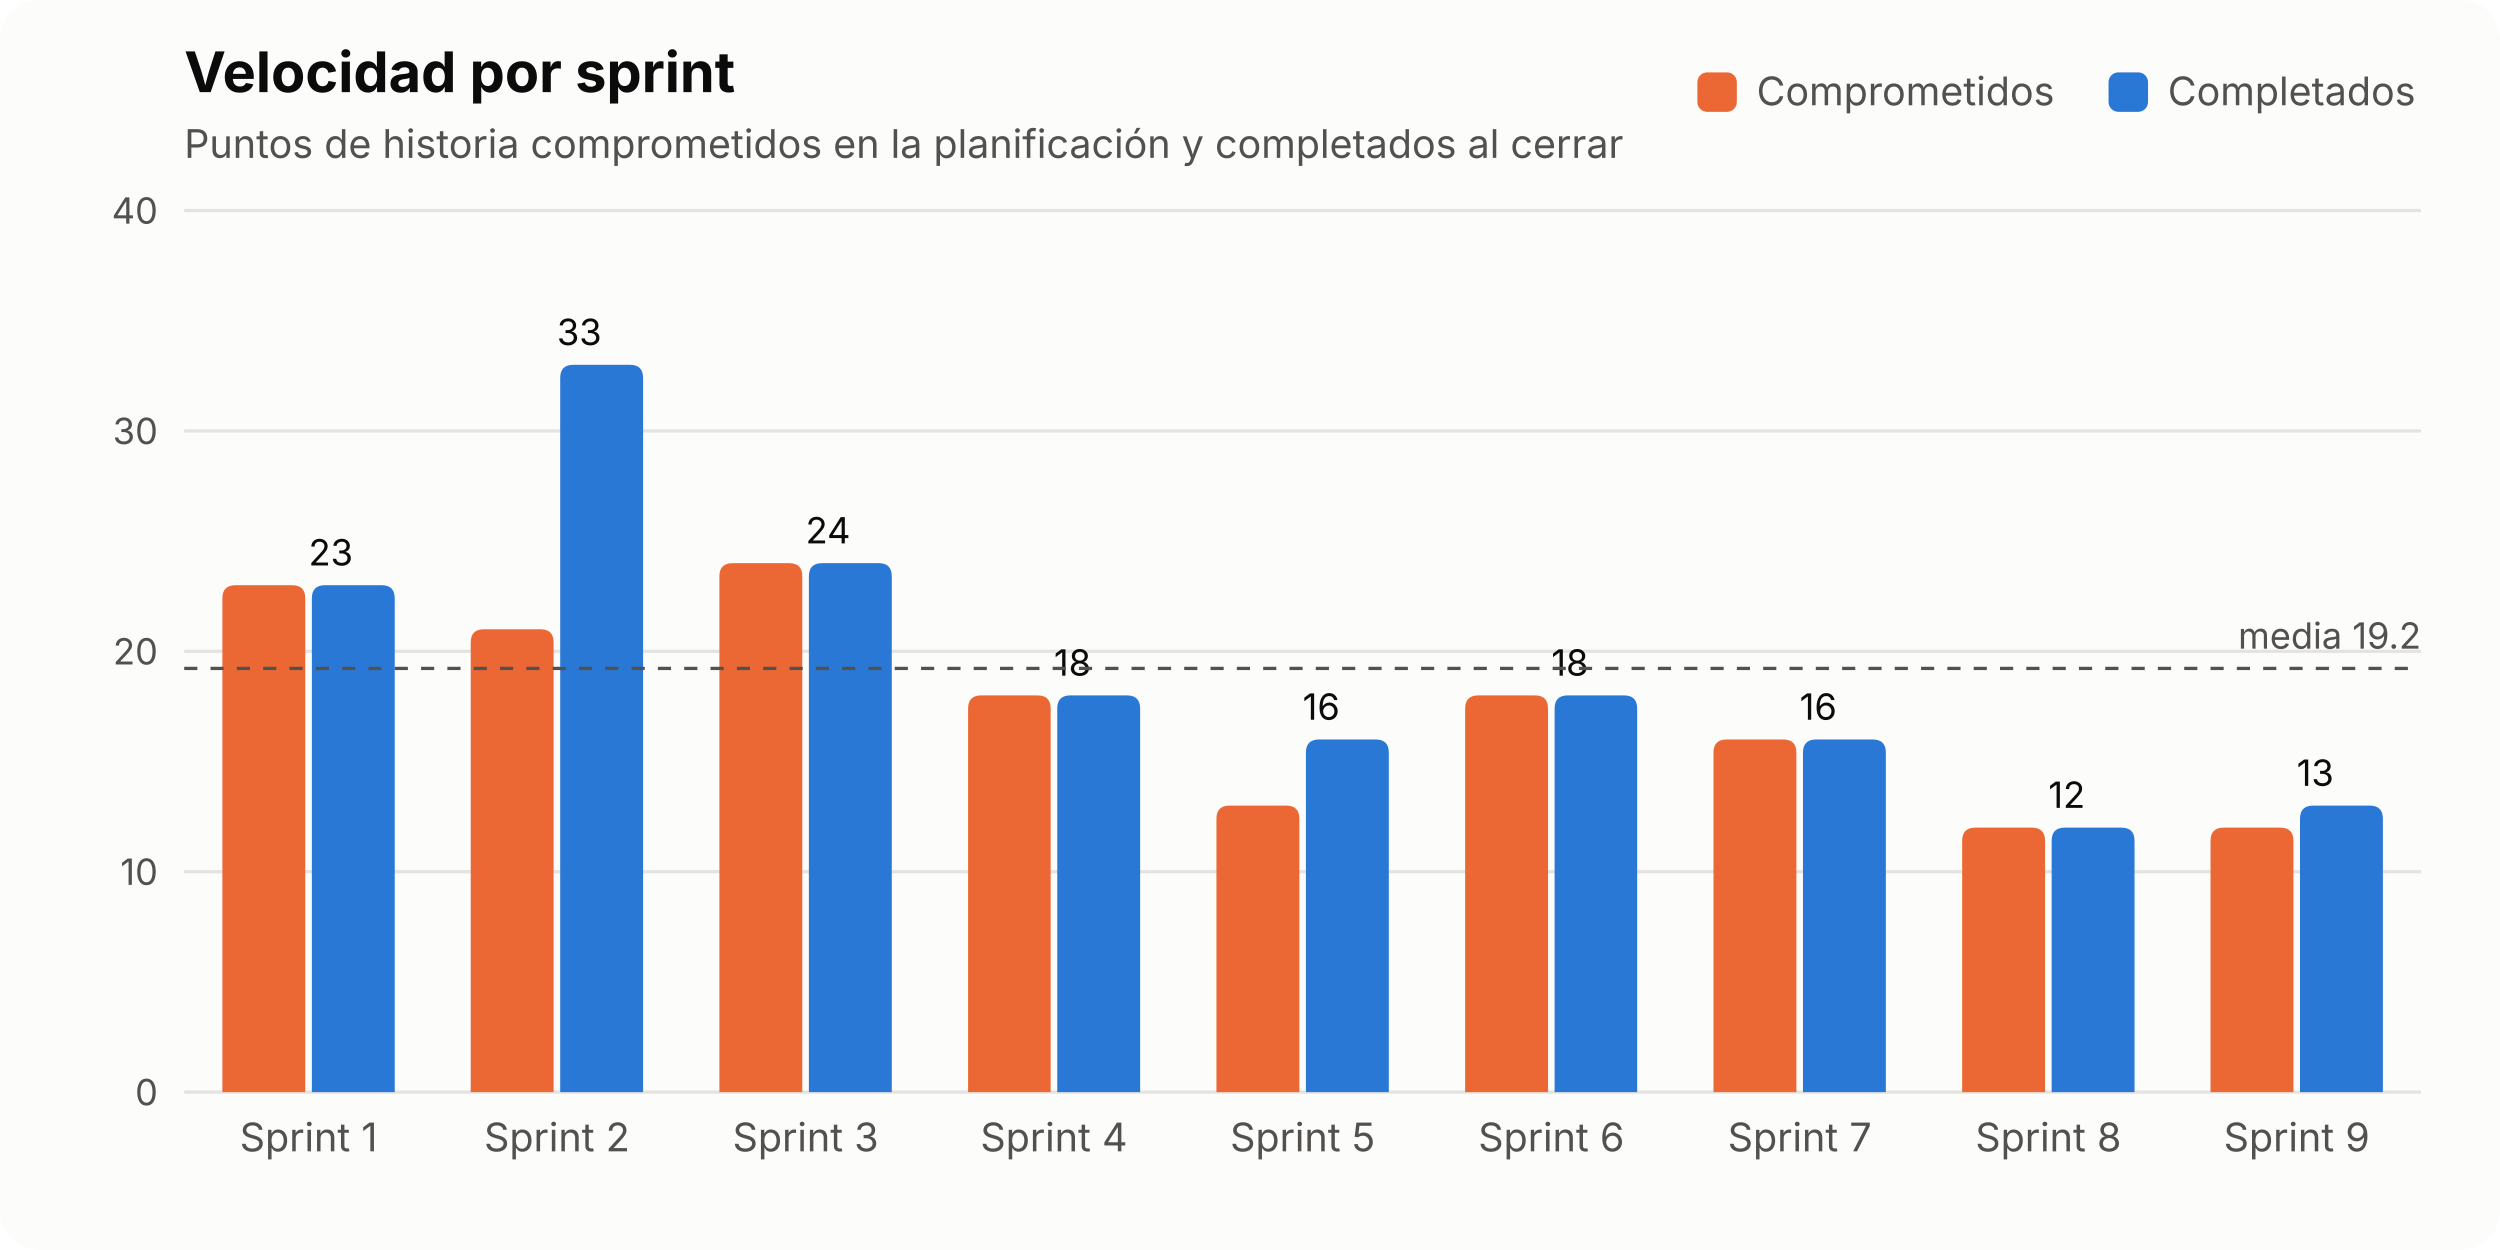
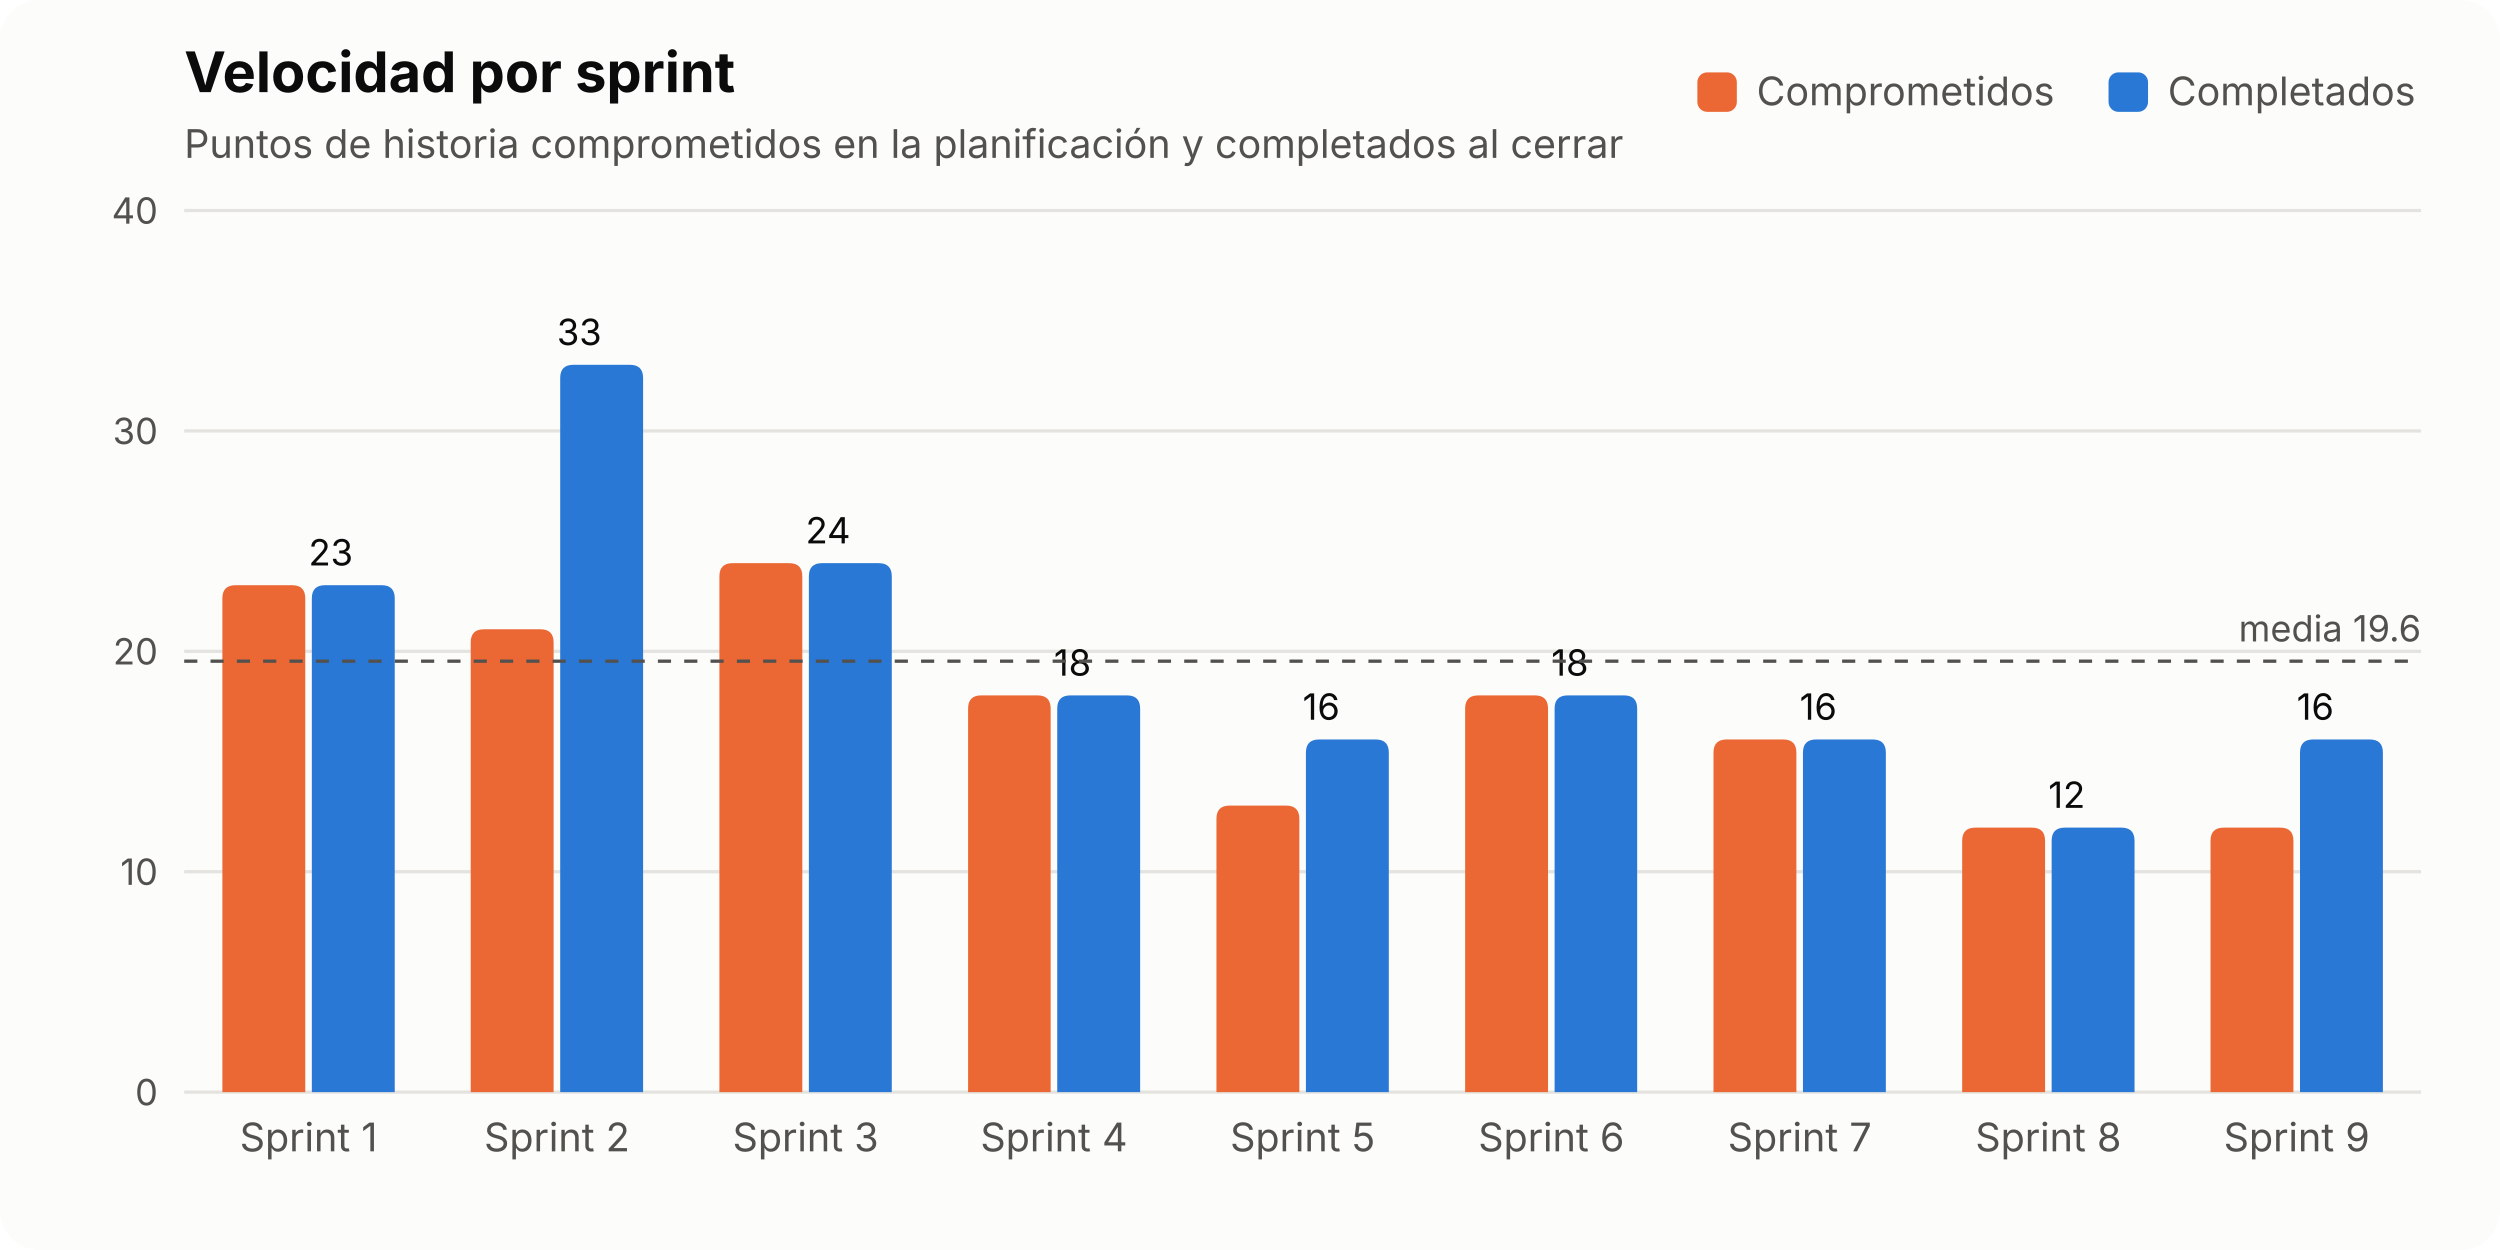
<svg xmlns="http://www.w3.org/2000/svg" viewBox="0 0 760 380" width="760" height="380" font-family="Inter, Segoe UI, Arial, sans-serif" role="img" aria-label="Velocidad por sprint">
  <rect width="760" height="380" rx="12" fill="#fcfcfb" />
  <text x="56" y="28" font-size="17" font-weight="700" fill="#0b0b0b">Velocidad por sprint</text>
  <text x="56" y="48" font-size="12" fill="#52514e">Puntos de historia comprometidos en la planificación y completados al cerrar</text>
  <text x="659" y="32" font-size="12" fill="#52514e">Completados</text>
  <rect x="641" y="22" width="12" height="12" rx="3" fill="#2a78d6" />
  <text x="534" y="32" font-size="12" fill="#52514e">Comprometidos</text>
  <rect x="516" y="22" width="12" height="12" rx="3" fill="#eb6834" />
  <line x1="56" x2="736" y1="332.0" y2="332.0" stroke="#e4e3df" stroke-width="1" />
  <text x="48" y="336.0" font-size="11" text-anchor="end" fill="#52514e">0</text>
  <line x1="56" x2="736" y1="265.0" y2="265.0" stroke="#e4e3df" stroke-width="1" />
  <text x="48" y="269.0" font-size="11" text-anchor="end" fill="#52514e">10</text>
  <line x1="56" x2="736" y1="198.0" y2="198.0" stroke="#e4e3df" stroke-width="1" />
  <text x="48" y="202.0" font-size="11" text-anchor="end" fill="#52514e">20</text>
  <line x1="56" x2="736" y1="131.0" y2="131.0" stroke="#e4e3df" stroke-width="1" />
  <text x="48" y="135.0" font-size="11" text-anchor="end" fill="#52514e">30</text>
  <line x1="56" x2="736" y1="64.0" y2="64.0" stroke="#e4e3df" stroke-width="1" />
  <text x="48" y="68.0" font-size="11" text-anchor="end" fill="#52514e">40</text>
  <g>
    <path d="M67.6,332.0 V181.9 Q67.6,177.9 71.6,177.9 H88.8 Q92.8,177.9 92.8,181.9 V332.0 Z" fill="#eb6834" />
  </g>
  <g>
    <path d="M94.8,332.0 V181.9 Q94.8,177.9 98.8,177.9 H116.0 Q120.0,177.9 120.0,181.9 V332.0 Z" fill="#2a78d6" />
  </g>
  <text x="93.8" y="171.9" font-size="11" text-anchor="start" fill="#0b0b0b">23</text>
  <text x="93.8" y="350" font-size="12" text-anchor="middle" fill="#52514e">Sprint 1</text>
  <g>
    <path d="M143.1,332.0 V195.3 Q143.1,191.3 147.1,191.3 H164.3 Q168.3,191.3 168.3,195.3 V332.0 Z" fill="#eb6834" />
  </g>
  <g>
    <path d="M170.3,332.0 V114.9 Q170.3,110.9 174.3,110.9 H191.5 Q195.5,110.9 195.5,114.9 V332.0 Z" fill="#2a78d6" />
  </g>
  <text x="169.3" y="104.9" font-size="11" text-anchor="start" fill="#0b0b0b">33</text>
  <text x="169.3" y="350" font-size="12" text-anchor="middle" fill="#52514e">Sprint 2</text>
  <g>
    <path d="M218.7,332.0 V175.2 Q218.7,171.2 222.7,171.2 H239.9 Q243.9,171.2 243.9,175.2 V332.0 Z" fill="#eb6834" />
  </g>
  <g>
    <path d="M245.9,332.0 V175.2 Q245.9,171.2 249.9,171.2 H267.1 Q271.1,171.2 271.1,175.2 V332.0 Z" fill="#2a78d6" />
  </g>
  <text x="244.9" y="165.2" font-size="11" text-anchor="start" fill="#0b0b0b">24</text>
  <text x="244.9" y="350" font-size="12" text-anchor="middle" fill="#52514e">Sprint 3</text>
  <g>
    <path d="M294.3,332.0 V215.4 Q294.3,211.4 298.3,211.4 H315.4 Q319.4,211.4 319.4,215.4 V332.0 Z" fill="#eb6834" />
  </g>
  <g>
    <path d="M321.4,332.0 V215.4 Q321.4,211.4 325.4,211.4 H342.6 Q346.6,211.4 346.6,215.4 V332.0 Z" fill="#2a78d6" />
  </g>
  <text x="320.4" y="205.4" font-size="11" text-anchor="start" fill="#0b0b0b">18</text>
  <text x="320.4" y="350" font-size="12" text-anchor="middle" fill="#52514e">Sprint 4</text>
  <g>
    <path d="M369.8,332.0 V248.9 Q369.8,244.9 373.8,244.9 H391.0 Q395.0,244.9 395.0,248.9 V332.0 Z" fill="#eb6834" />
  </g>
  <g>
    <path d="M397.0,332.0 V228.8 Q397.0,224.8 401.0,224.8 H418.2 Q422.2,224.8 422.2,228.8 V332.0 Z" fill="#2a78d6" />
  </g>
  <text x="396.0" y="218.8" font-size="11" text-anchor="start" fill="#0b0b0b">16</text>
  <text x="396.0" y="350" font-size="12" text-anchor="middle" fill="#52514e">Sprint 5</text>
  <g>
    <path d="M445.4,332.0 V215.4 Q445.4,211.4 449.4,211.4 H466.6 Q470.6,211.4 470.6,215.4 V332.0 Z" fill="#eb6834" />
  </g>
  <g>
    <path d="M472.6,332.0 V215.4 Q472.6,211.4 476.6,211.4 H493.7 Q497.7,211.4 497.7,215.4 V332.0 Z" fill="#2a78d6" />
  </g>
  <text x="471.6" y="205.4" font-size="11" text-anchor="start" fill="#0b0b0b">18</text>
  <text x="471.6" y="350" font-size="12" text-anchor="middle" fill="#52514e">Sprint 6</text>
  <g>
    <path d="M520.9,332.0 V228.8 Q520.9,224.8 524.9,224.8 H542.1 Q546.1,224.8 546.1,228.8 V332.0 Z" fill="#eb6834" />
  </g>
  <g>
    <path d="M548.1,332.0 V228.8 Q548.1,224.8 552.1,224.8 H569.3 Q573.3,224.8 573.3,228.8 V332.0 Z" fill="#2a78d6" />
  </g>
  <text x="547.1" y="218.8" font-size="11" text-anchor="start" fill="#0b0b0b">16</text>
  <text x="547.1" y="350" font-size="12" text-anchor="middle" fill="#52514e">Sprint 7</text>
  <g>
    <path d="M596.5,332.0 V255.6 Q596.5,251.6 600.5,251.6 H617.7 Q621.7,251.6 621.7,255.6 V332.0 Z" fill="#eb6834" />
  </g>
  <g>
    <path d="M623.7,332.0 V255.6 Q623.7,251.6 627.7,251.6 H644.9 Q648.9,251.6 648.9,255.6 V332.0 Z" fill="#2a78d6" />
  </g>
  <text x="622.7" y="245.6" font-size="11" text-anchor="start" fill="#0b0b0b">12</text>
  <text x="622.7" y="350" font-size="12" text-anchor="middle" fill="#52514e">Sprint 8</text>
  <g>
    <path d="M672.0,332.0 V255.6 Q672.0,251.6 676.0,251.6 H693.2 Q697.2,251.6 697.2,255.6 V332.0 Z" fill="#eb6834" />
  </g>
  <g>
-     <path d="M699.2,332.0 V248.9 Q699.2,244.9 703.2,244.9 H720.4 Q724.4,244.9 724.4,248.9 V332.0 Z" fill="#2a78d6" />
+     <path d="M699.2,332.0 V228.8 Q699.2,224.8 703.2,224.8 H720.4 Q724.4,224.8 724.4,228.8 V332.0 Z" fill="#2a78d6" />
  </g>
-   <text x="698.2" y="238.9" font-size="11" text-anchor="start" fill="#0b0b0b">13</text>
+   <text x="698.2" y="218.8" font-size="11" text-anchor="start" fill="#0b0b0b">16</text>
  <text x="698.2" y="350" font-size="12" text-anchor="middle" fill="#52514e">Sprint 9</text>
-   <line x1="56" x2="736" y1="203.2" y2="203.2" stroke="#52514e" stroke-width="1" stroke-dasharray="4 4" />
-   <text x="736" y="197.2" font-size="11" text-anchor="end" fill="#52514e">media 19.2</text>
+   <line x1="56" x2="736" y1="201.0" y2="201.0" stroke="#52514e" stroke-width="1" stroke-dasharray="4 4" />
+   <text x="736" y="195.0" font-size="11" text-anchor="end" fill="#52514e">media 19.6</text>
</svg>
